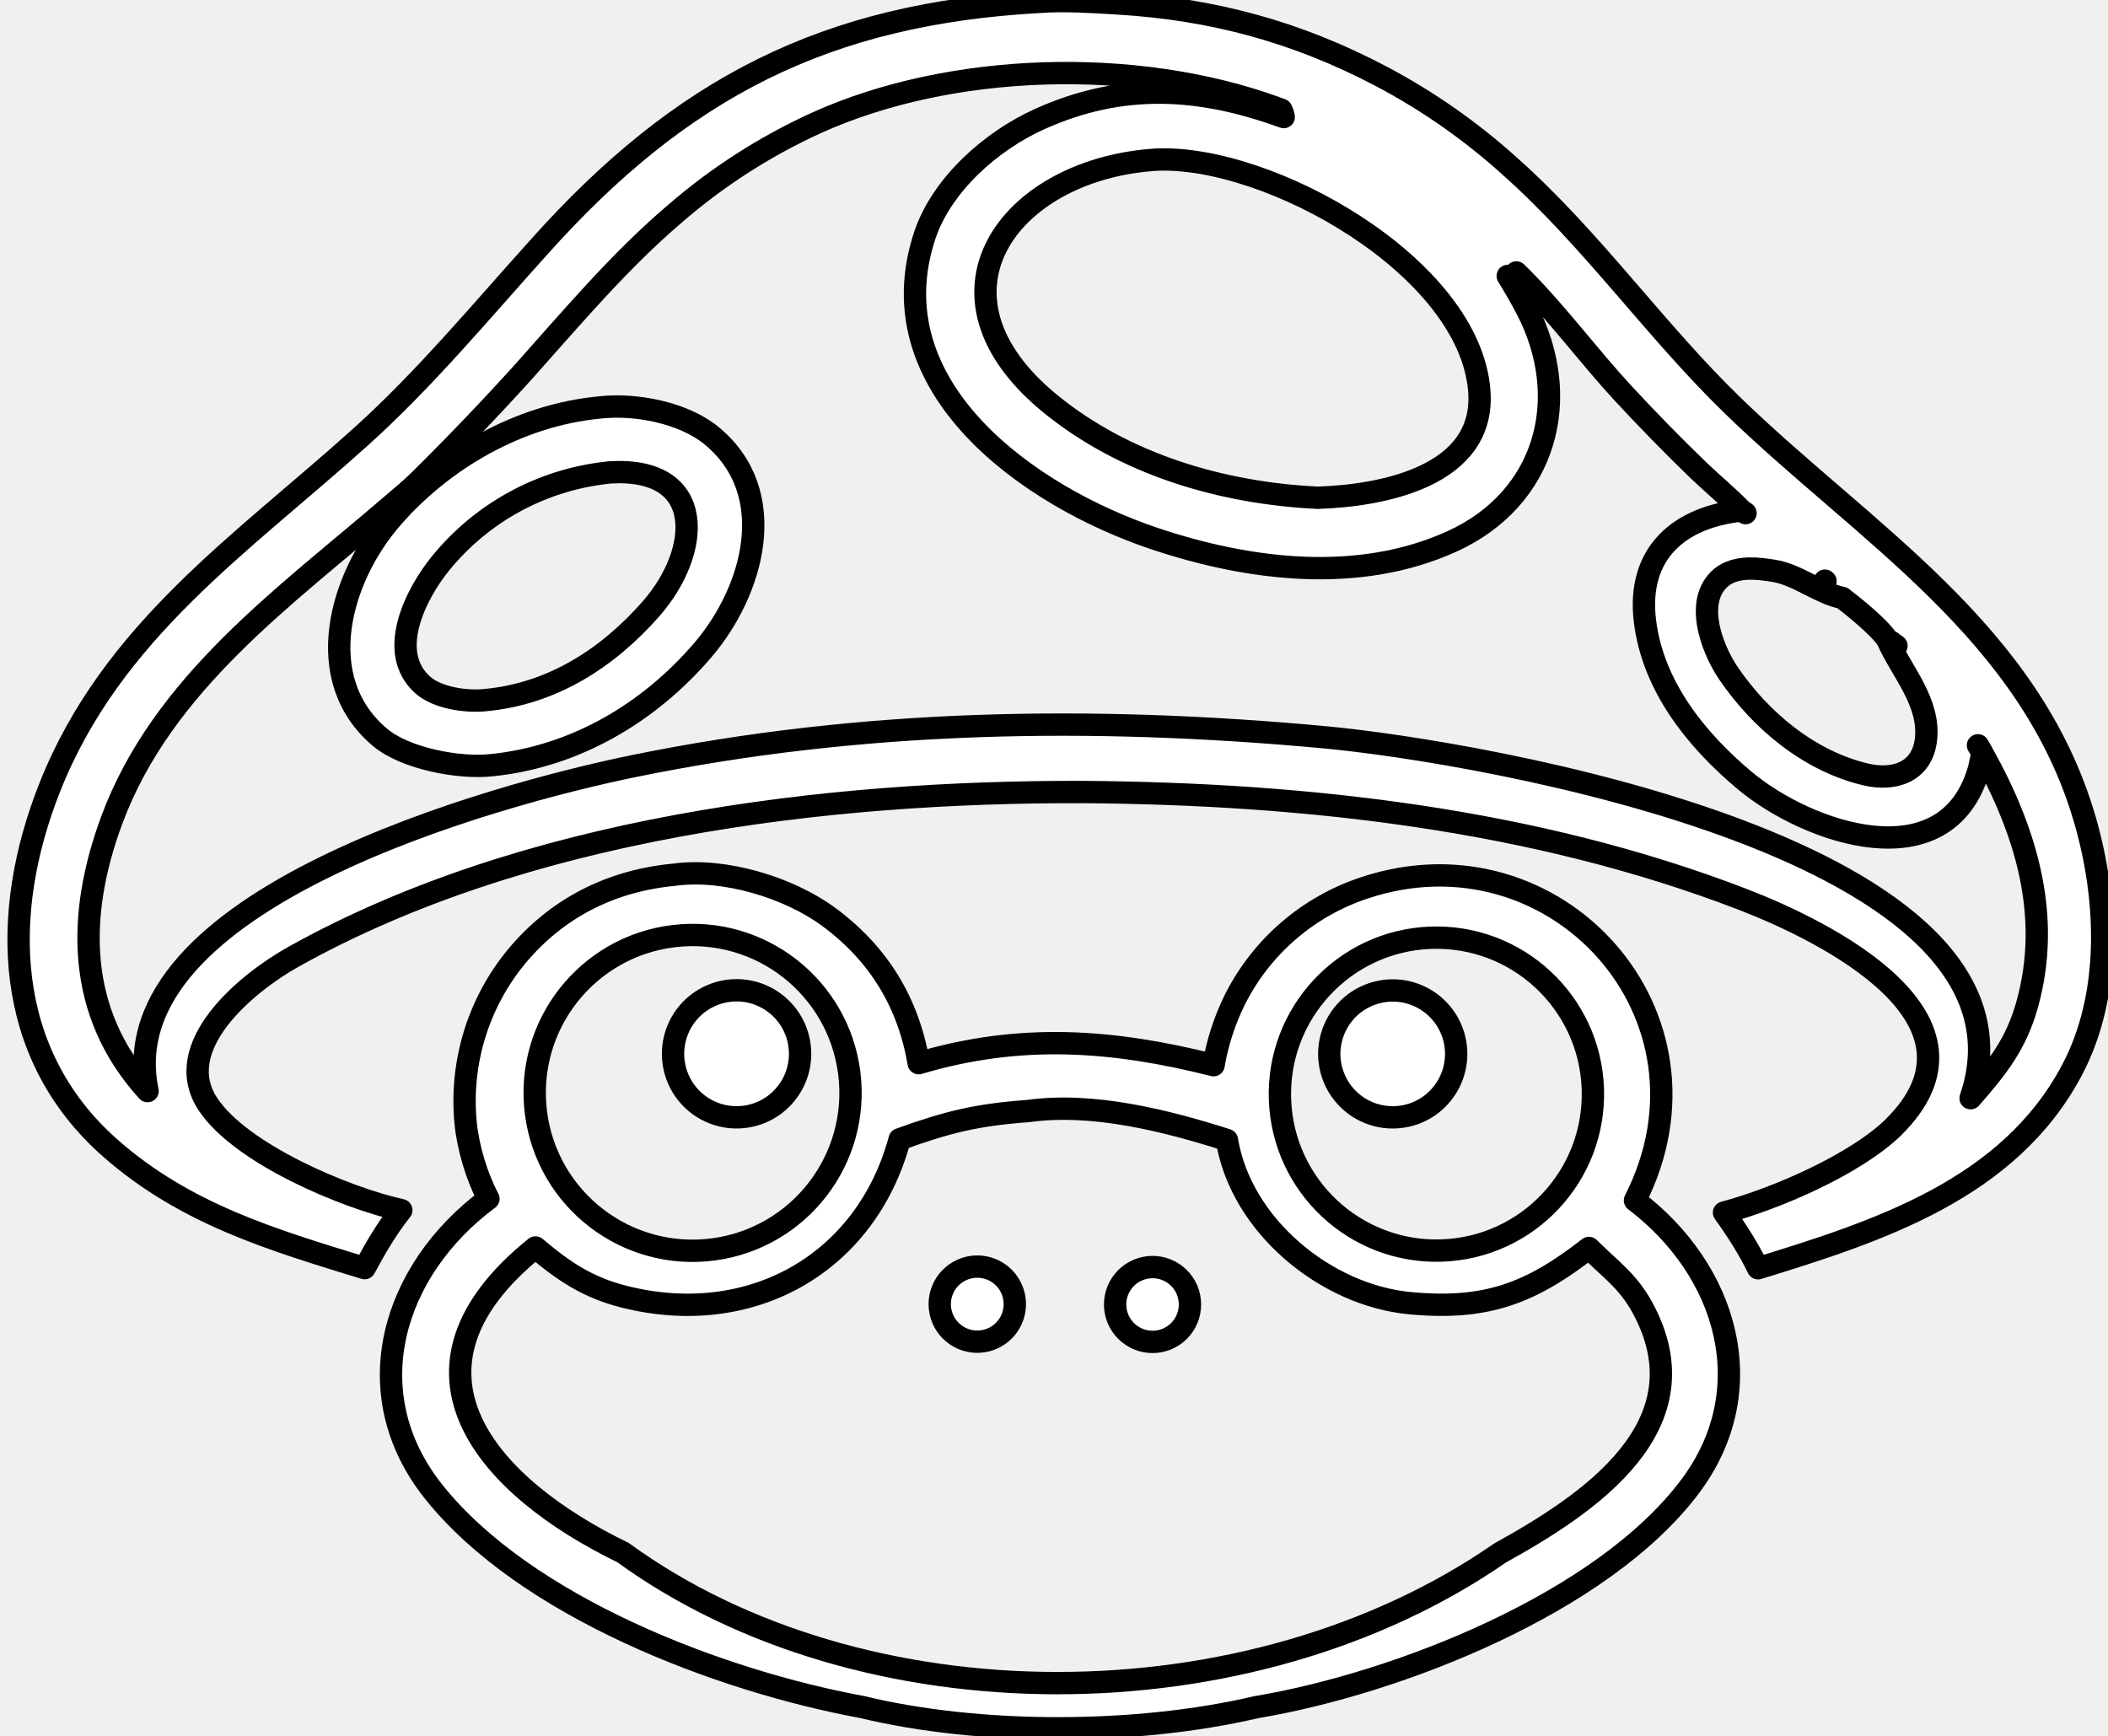
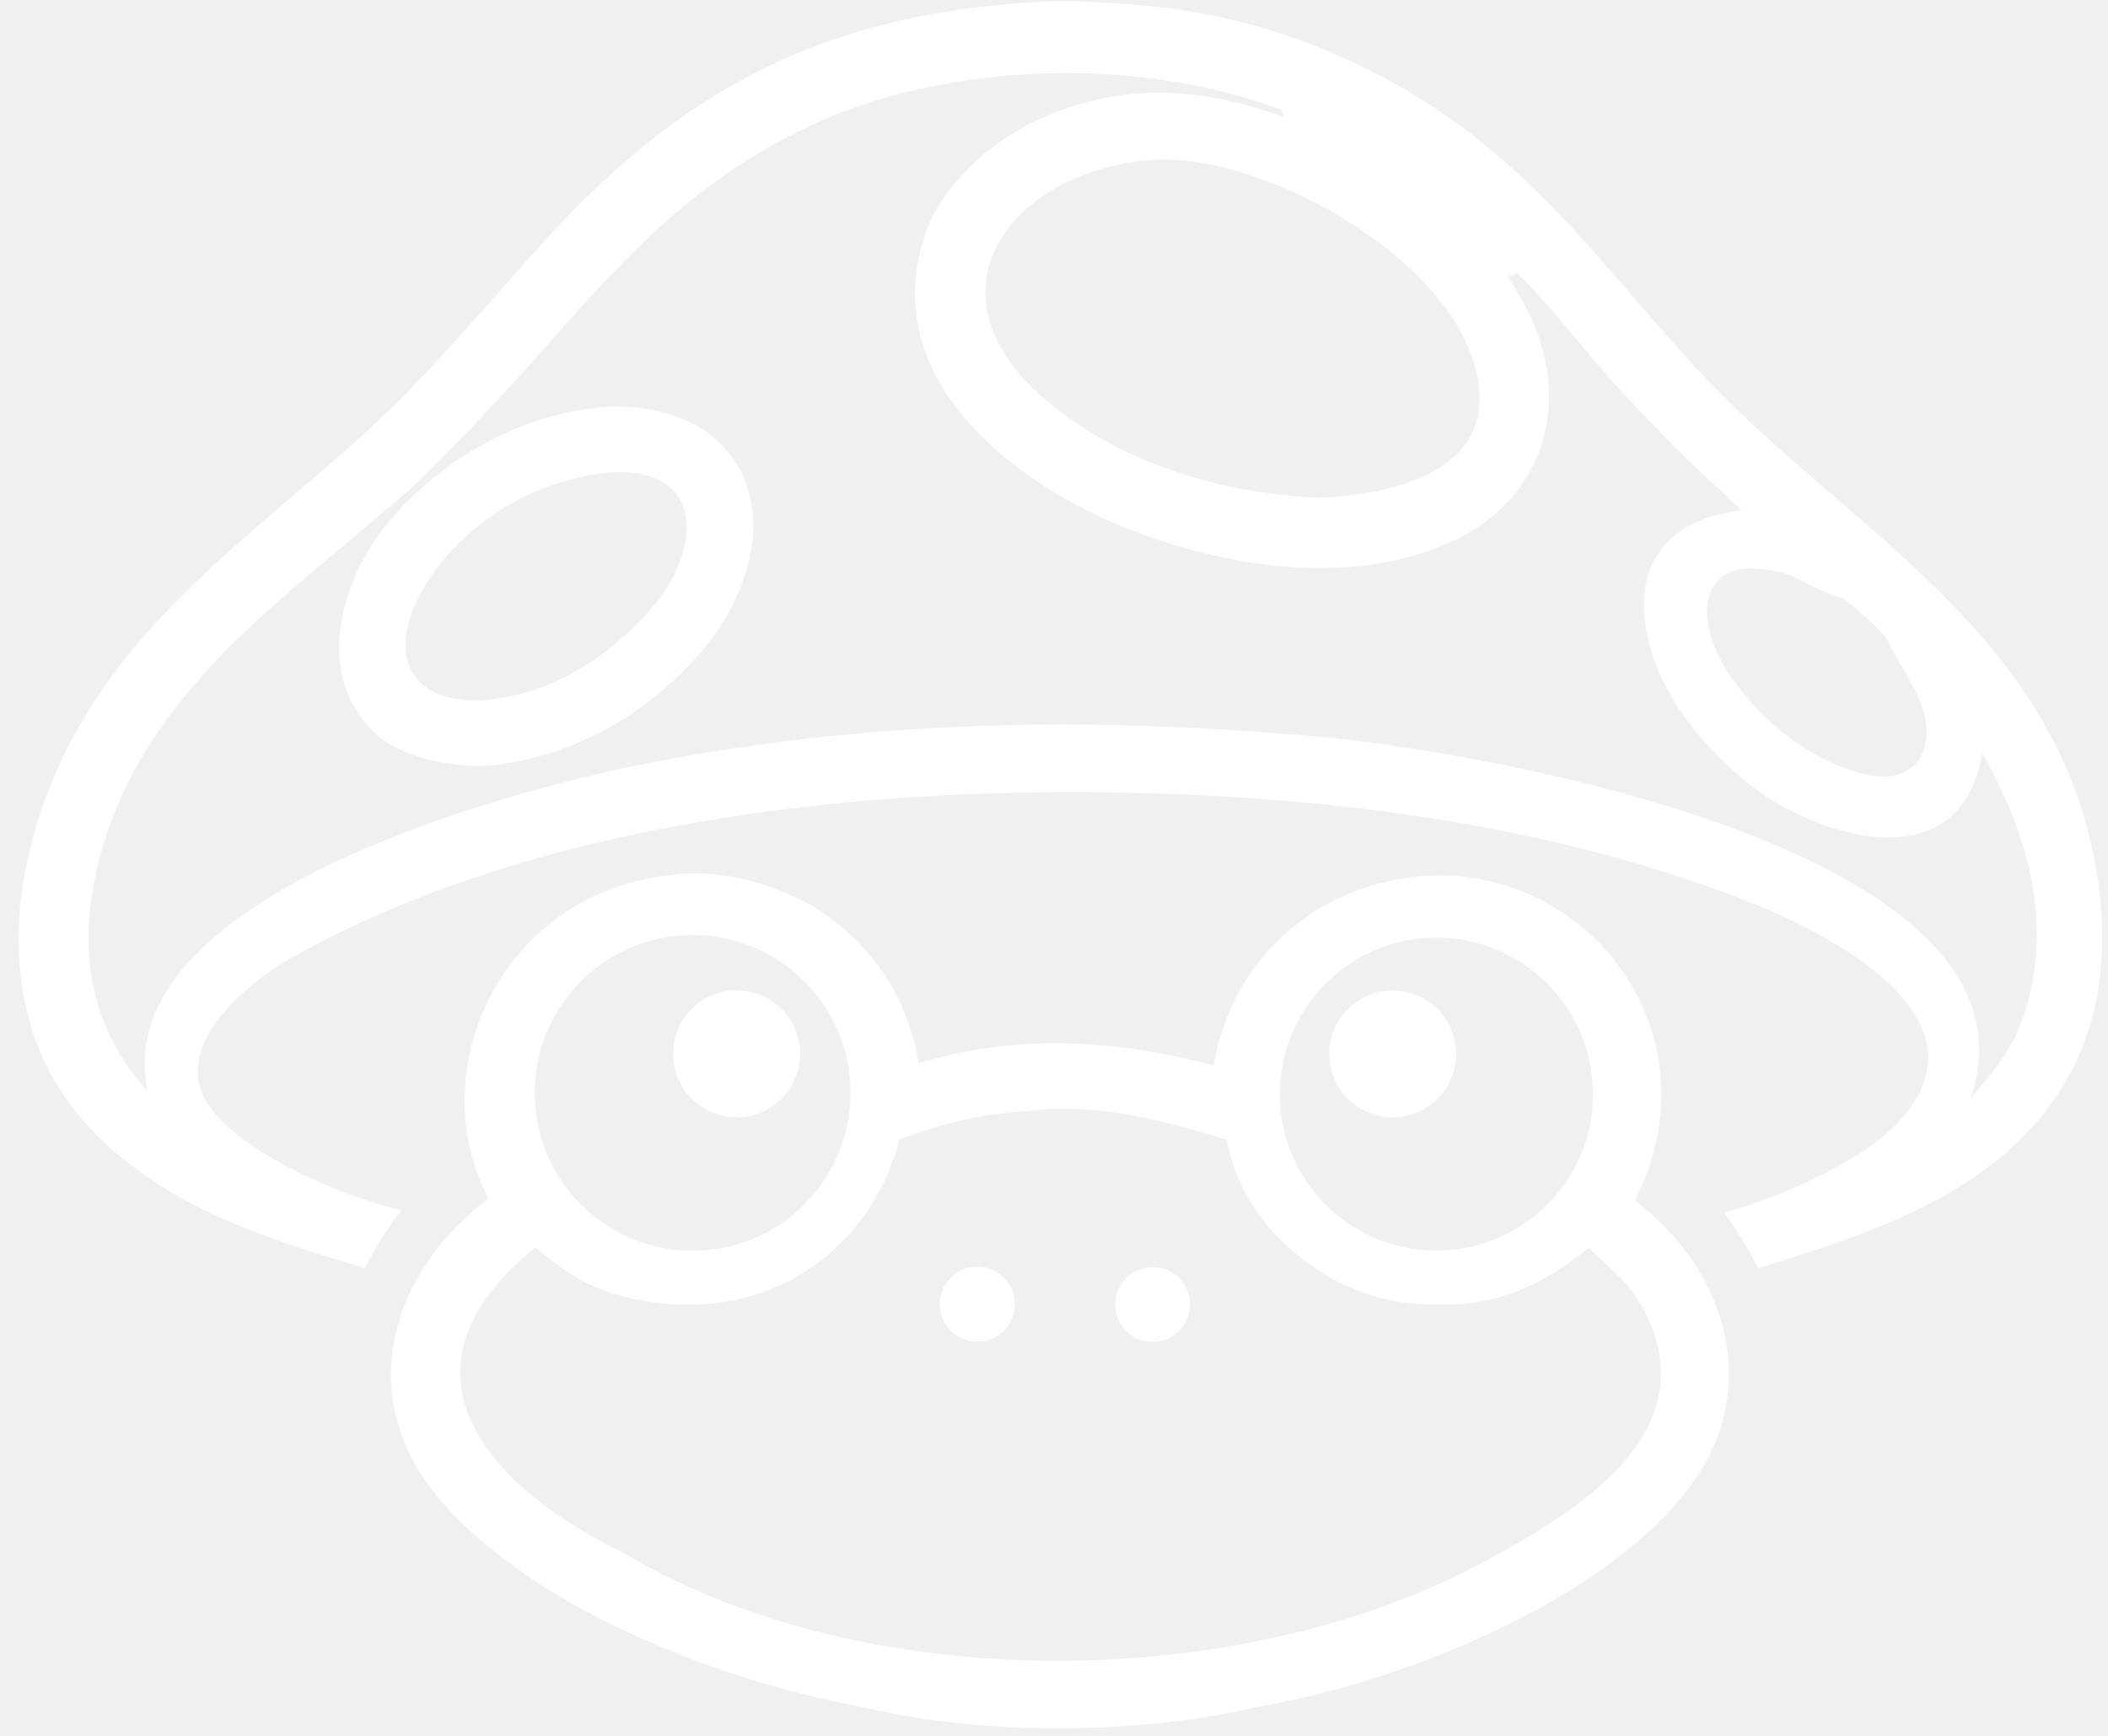
<svg xmlns="http://www.w3.org/2000/svg" width="283.14" height="233.11" viewBox="61.78 17.86 283.14 233.11" fill="none">
-   <style>
-   path {
-     fill: #fff;
-     stroke: #000;
-     stroke-width: 3;
-     stroke-linejoin: round;
-   }
- </style>
  <path d="M216.052 188.091C218.818 187.795 221.298 189.802 221.586 192.568C221.874 195.335 219.859 197.81 217.092 198.09C214.336 198.368 211.874 196.364 211.587 193.609C211.3 190.854 213.297 188.386 216.052 188.091Z" fill="white" />
  <path d="M191.915 188.129C193.704 187.718 195.575 188.311 196.8 189.678C198.024 191.044 198.41 192.968 197.807 194.701C197.204 196.434 195.706 197.703 193.898 198.014C191.207 198.475 188.637 196.712 188.1 194.035C187.563 191.358 189.254 188.74 191.915 188.129Z" fill="white" />
  <path d="M159.059 151.046C163.62 150.145 168.064 153.063 169.051 157.606C170.038 162.15 167.204 166.648 162.68 167.721C159.677 168.432 156.522 167.467 154.432 165.195C152.342 162.924 151.643 159.699 152.602 156.766C153.561 153.832 156.03 151.644 159.059 151.046Z" fill="white" />
  <path d="M247.331 151.043C251.91 150.216 256.305 153.214 257.207 157.777C258.11 162.341 255.185 166.786 250.638 167.764C247.627 168.411 244.502 167.384 242.462 165.078C240.422 162.772 239.784 159.545 240.793 156.637C241.802 153.728 244.302 151.59 247.331 151.043Z" fill="white" />
-   <path d="M152.385 135.355C159.04 134.446 167.681 137.05 173.069 141.01C179.779 145.942 183.792 152.522 185.175 160.675C198.834 156.606 211.248 157.533 224.783 160.943C225.308 157.88 226.274 154.908 227.651 152.121C231.24 144.993 237.521 139.589 245.105 137.104C270.675 128.637 294.024 154.228 281.384 179.109C293.813 188.53 298.505 204.524 288.823 217.488C277.089 233.2 249.48 244.004 230.526 247.18C214.302 250.973 193.302 250.973 177.53 247.154C158.426 243.632 132.341 233.711 120.011 218.222C109.482 204.994 114.434 188.498 127.385 178.89C125.815 175.925 124.64 172.011 124.318 168.672C123.55 160.632 126.001 152.616 131.133 146.38C136.608 139.785 143.906 136.142 152.385 135.355ZM226.573 170.99C218.444 168.391 208.508 165.89 199.898 167.103C193.013 167.608 189.165 168.539 182.622 170.896C178.097 187.68 162.548 196.349 145.566 192.033C140.7 190.796 137.517 188.65 133.699 185.429C113.248 201.922 127.251 217.592 145.463 226.415C177.59 249.787 229.591 249.787 263.264 226.471C275.099 219.913 291.092 209.395 282.364 193.468C280.376 189.84 277.981 188.297 275.206 185.494C267.357 191.62 261.363 193.869 251.184 192.917C239.803 191.851 228.454 182.444 226.573 170.99ZM175.85 161.998C174.386 150.452 163.891 142.243 152.332 143.601C140.624 144.977 132.285 155.637 133.767 167.332C135.25 179.027 145.985 187.27 157.666 185.682C169.198 184.113 177.313 173.543 175.85 161.998ZM275.724 164.095C275.314 152.467 265.535 143.382 253.908 143.827C242.334 144.271 233.299 153.995 233.705 165.571C234.113 177.147 243.808 186.213 255.386 185.844C267.015 185.471 276.131 175.723 275.724 164.095Z" fill-rule="evenodd" clip-rule="evenodd" fill="white" />
+   <path d="M152.385 135.355C159.04 134.446 167.681 137.05 173.069 141.01C179.779 145.942 183.792 152.522 185.175 160.675C198.834 156.606 211.248 157.533 224.783 160.943C225.308 157.88 226.274 154.908 227.651 152.121C231.24 144.993 237.521 139.589 245.105 137.104C270.675 128.637 294.024 154.228 281.384 179.109C293.813 188.53 298.505 204.524 288.823 217.488C277.089 233.2 249.48 244.004 230.526 247.18C214.302 250.973 193.302 250.973 177.53 247.154C158.426 243.632 132.341 233.711 120.011 218.222C109.482 204.994 114.434 188.498 127.385 178.89C125.815 175.925 124.64 172.011 124.318 168.672C123.55 160.632 126.001 152.616 131.133 146.38C136.608 139.785 143.906 136.142 152.385 135.355ZM226.573 170.99C218.444 168.391 208.508 165.89 199.898 167.103C193.013 167.608 189.165 168.539 182.622 170.896C178.097 187.68 162.548 196.349 145.566 192.033C140.7 190.796 137.517 188.65 133.699 185.429C113.248 201.922 127.251 217.592 145.463 226.415C177.59 245.787 229.591 245.787 263.264 226.471C275.099 219.913 291.092 209.395 282.364 193.468C280.376 189.84 277.981 188.297 275.206 185.494C267.357 191.62 261.363 193.869 251.184 192.917C239.803 191.851 228.454 182.444 226.573 170.99ZM175.85 161.998C174.386 150.452 163.891 142.243 152.332 143.601C140.624 144.977 132.285 155.637 133.767 167.332C135.25 179.027 145.985 187.27 157.666 185.682C169.198 184.113 177.313 173.543 175.85 161.998ZM275.724 164.095C275.314 152.467 265.535 143.382 253.908 143.827C242.334 144.271 233.299 153.995 233.705 165.571C234.113 177.147 243.808 186.213 255.386 185.844C267.015 185.471 276.131 175.723 275.724 164.095Z" fill-rule="evenodd" clip-rule="evenodd" fill="white" />
  <path d="M142.273 72.603C147.129 72.026 153.612 73.3 157.359 76.387C166.693 84.079 162.975 97.238 156.206 105.158C148.937 113.663 138.967 119.515 127.815 120.645C123.395 121.128 116.178 119.751 112.794 116.887C103.547 109.056 107.434 95.564 114.285 87.606C121.279 79.484 131.526 73.621 142.273 72.603ZM149.251 99.609C155.979 91.928 156.79 80.476 143.593 81.322C143.537 81.331 143.48 81.34 143.424 81.349C134.605 82.287 126.515 86.681 120.927 93.568C117.687 97.558 113.605 105.453 118.563 109.872C120.534 111.628 124.431 112.181 127.008 111.899C135.951 111.064 143.431 106.254 149.251 99.609Z" fill-rule="evenodd" clip-rule="evenodd" fill="white" />
  <path d="M201.429 18.11C204.776 17.863 208.531 18.117 211.889 18.317C224.651 19.079 235.94 22.139 247.273 28.094C253.553 31.409 259.397 35.499 264.661 40.265C275.705 50.109 284.109 62.272 294.586 72.41C312.346 89.598 334.484 102.699 341.826 127.997C344.921 138.66 345.443 151.483 340.079 161.609C331.6 177.613 314.101 183.24 297.919 188.223C296.652 185.605 295.041 183.102 293.344 180.742C300.444 178.85 310.949 174.259 316.051 169.332C330.826 154.784 307.073 142.991 295.822 138.658C267.86 127.892 237.209 124.489 207.373 124.251C172.475 124.138 132.175 129.069 101.185 146.391C94.793 149.964 84.632 158.444 89.689 166.153C94.097 172.869 108.258 178.789 115.683 180.418C113.663 182.984 112.306 185.348 110.755 188.206C98.294 184.39 86.633 180.925 76.585 172.072C62.145 159.348 61.779 140.488 68.46 123.635C76.793 102.616 94.226 90.968 110.319 76.464C118.852 68.772 126.373 59.706 134.054 51.184C153.313 29.586 172.754 19.686 201.429 18.11ZM233.007 32.28C214.346 25.526 189.554 26.193 171.489 34.344C164.544 37.502 158.091 41.651 152.334 46.657C144.96 52.945 138.5 60.631 132.045 67.852C127.527 72.842 122.868 77.708 118.078 82.438C116.888 83.606 115.607 84.648 114.341 85.737C100.06 98.027 83.584 109.67 76.784 128.043C72.039 140.866 72.037 153.917 81.603 164.427C76.183 138.775 128.345 124.559 146.965 120.755C177.656 114.485 208.46 114.021 239.508 116.879C260.842 118.844 337.839 132.065 326.466 165.38C330.078 161.252 332.584 158.119 334.076 152.748C337.376 140.861 333.903 129.505 328.084 119.086C328.036 118.993 327.982 118.895 327.927 118.794C327.914 118.77 327.9 118.745 327.887 118.721C327.957 118.848 328.023 118.971 328.082 119.086C327.867 119.64 327.74 120.632 327.56 121.251C323.215 136.232 304.618 129.799 296.157 122.732C289.548 117.21 283.785 109.974 282.725 101.288C281.617 92.219 287.263 87.338 295.707 86.433C295.827 86.502 296.006 86.625 296.233 86.792C296.007 86.625 295.829 86.502 295.709 86.432C294.052 84.718 291.681 82.725 289.889 81.012C286.417 77.653 283.038 74.197 279.756 70.652C275.247 65.77 271.055 60.117 266.391 55.389L265.451 54.456C264.86 54.99 265.152 54.854 264.296 54.927C265.188 56.379 266.039 57.842 266.819 59.332C273.116 71.37 269.463 84.869 256.739 90.617C244.184 96.286 229.545 94.454 216.902 90.228C200.038 84.589 179.134 69.882 186.024 49.389C188.321 42.624 194.938 36.772 201.431 33.85C212.545 28.852 222.917 29.482 234.206 33.586C234.151 33.156 234.055 33.009 233.892 32.607L233.007 32.28ZM300 94.532C297.866 94.195 295.387 93.891 293.39 95.117C289.08 98.075 291.63 104.905 293.95 108.312C298.273 114.654 304.804 120.101 312.388 121.893C316.142 122.778 319.887 121.623 320.452 117.328C321.122 112.216 317.126 107.989 315.29 103.787C314.156 102.07 310.843 99.412 309.23 98.171C306.181 97.569 303.227 95.043 300 94.532ZM327.705 118.399C327.68 118.356 327.653 118.31 327.627 118.266C327.598 118.216 327.569 118.163 327.538 118.111L327.455 117.975C327.543 118.121 327.627 118.264 327.705 118.399ZM316.508 104.609C316.47 104.579 316.431 104.547 316.393 104.518L316.293 104.444C316.363 104.497 316.436 104.553 316.508 104.609ZM315.883 104.149C315.8 104.093 315.718 104.037 315.638 103.987C315.621 103.977 315.602 103.967 315.585 103.957C315.681 104.016 315.782 104.081 315.883 104.149ZM306.983 95.936L306.955 95.91C306.936 95.893 306.915 95.874 306.896 95.856C306.924 95.882 306.954 95.91 306.983 95.936ZM217.017 39.307C216.81 39.316 216.6 39.333 216.394 39.355C197.162 40.907 184.985 57.504 202.852 72.091C212.881 80.278 225.955 84.112 238.788 84.724C247.359 84.446 261.367 81.877 260.473 70.357C259.175 53.65 232.157 38.569 217.017 39.307Z" fill-rule="evenodd" clip-rule="evenodd" fill="white" />
</svg>
